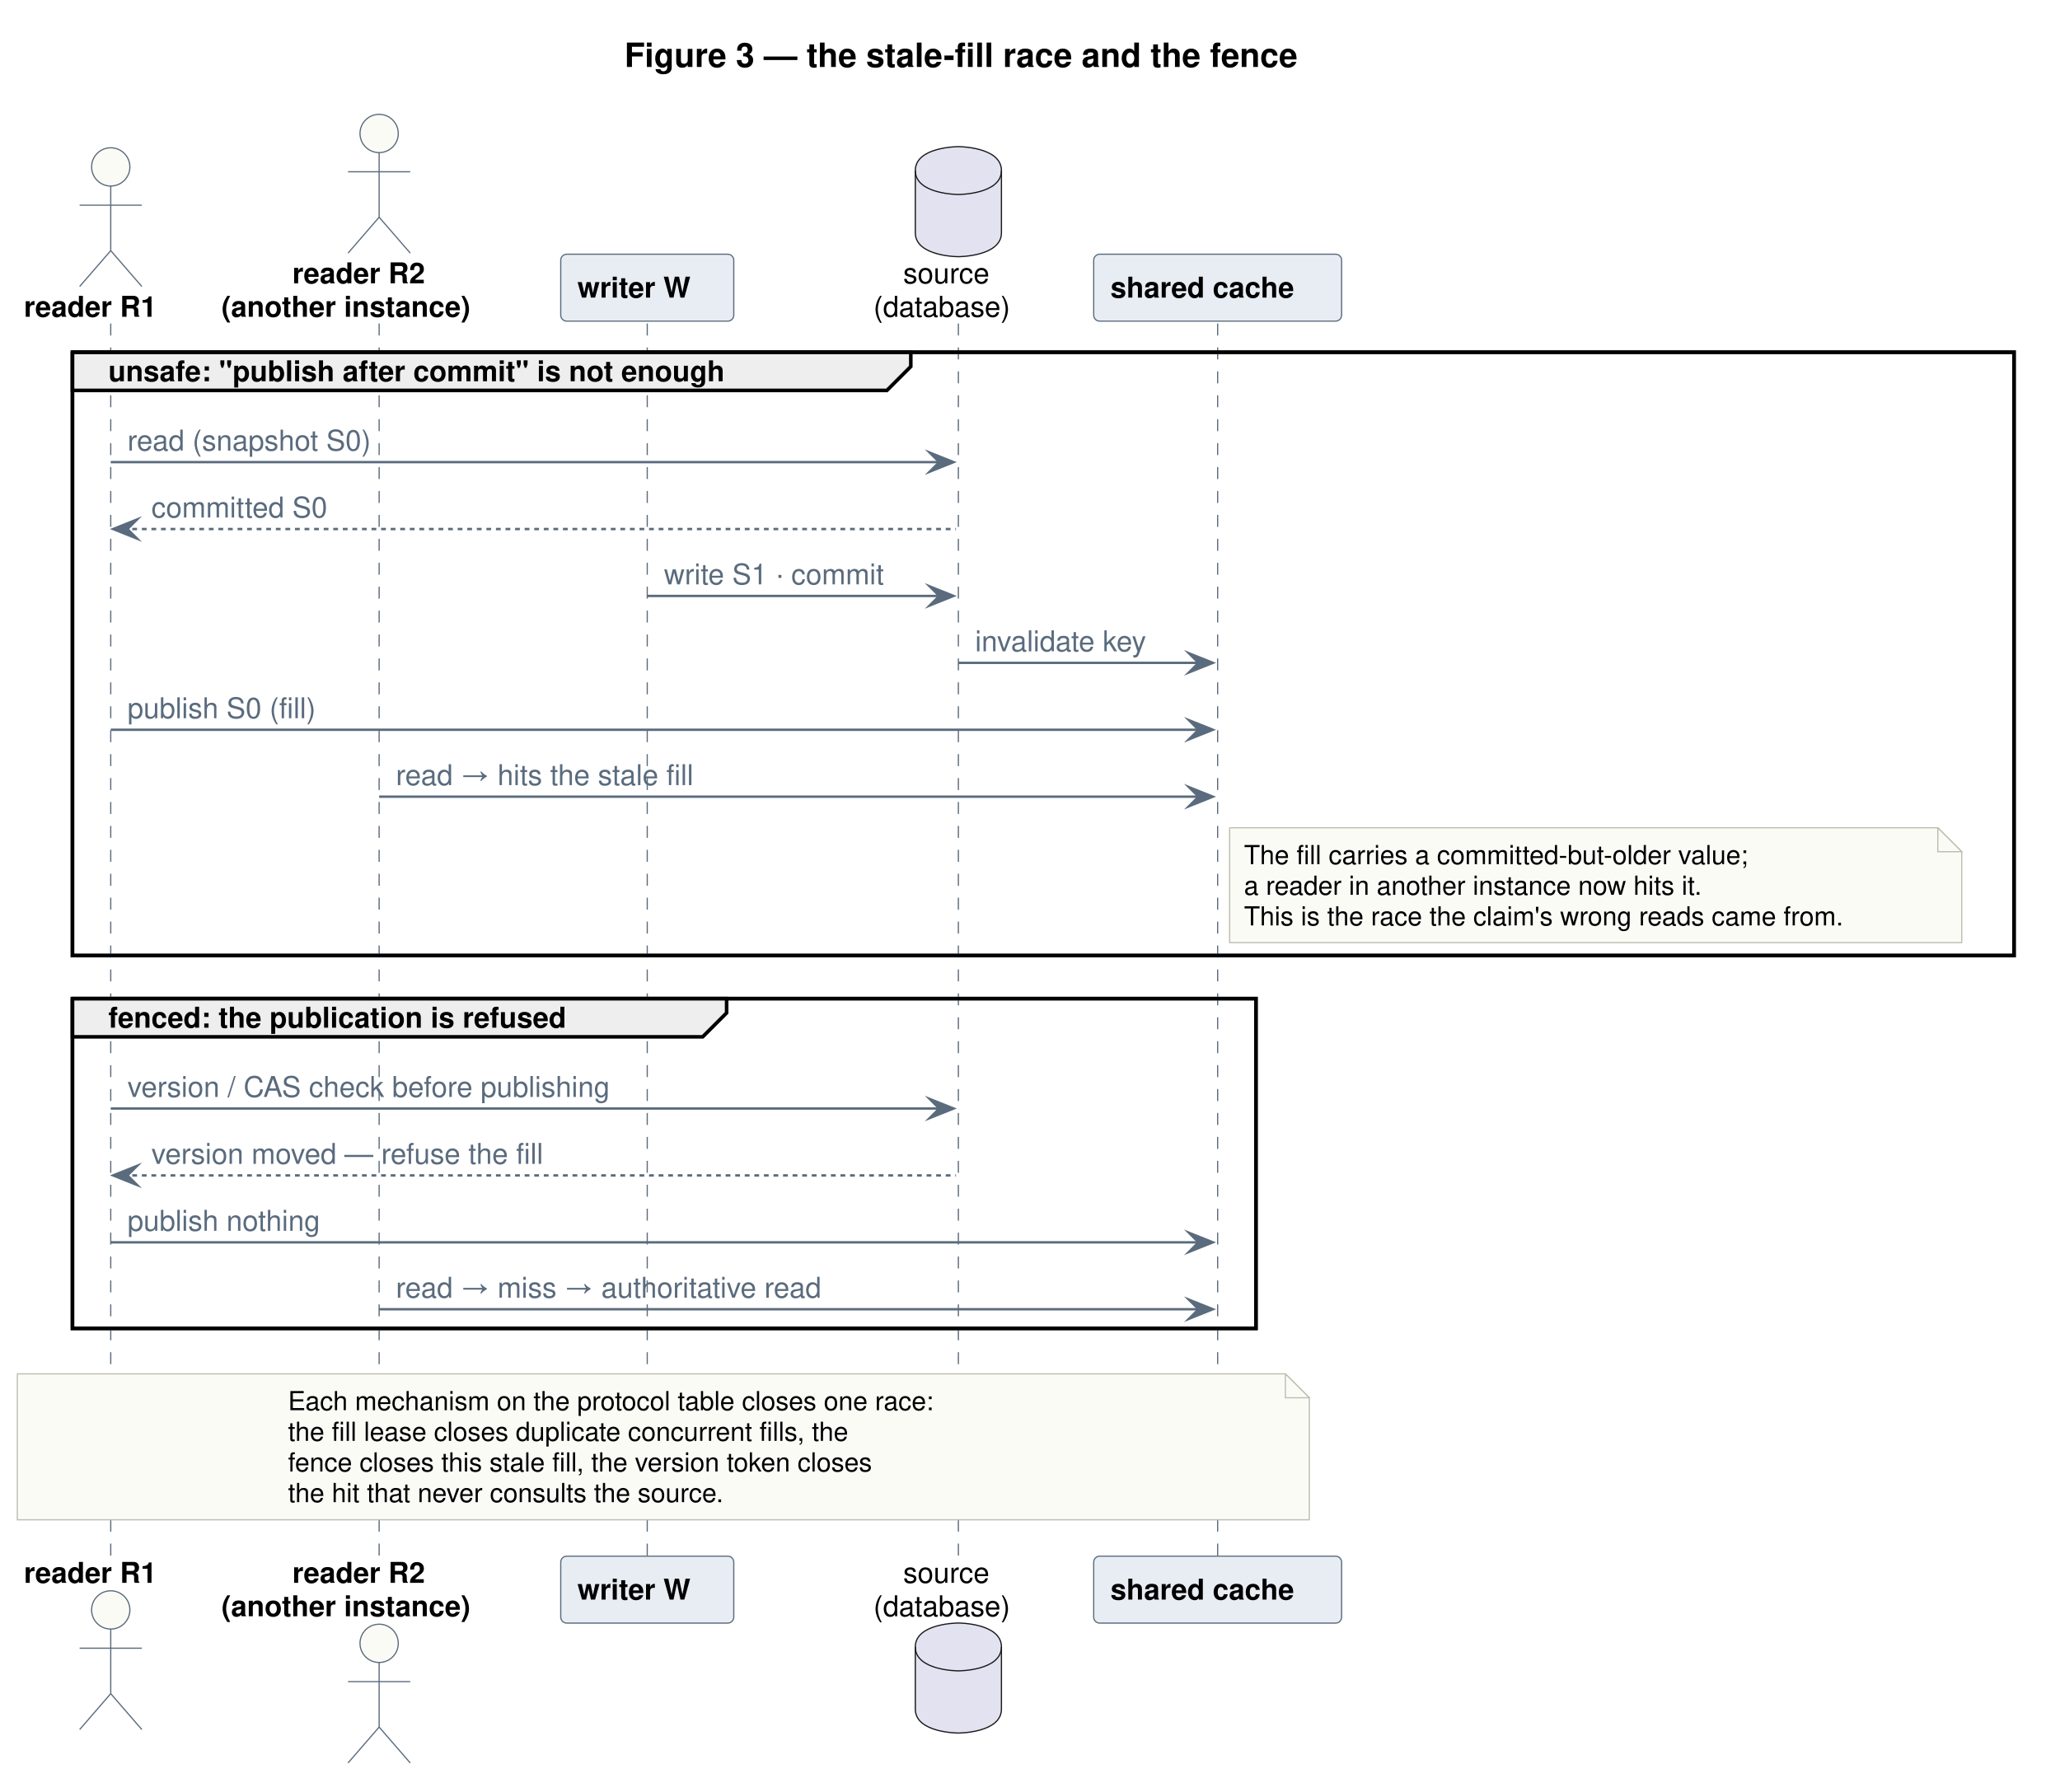
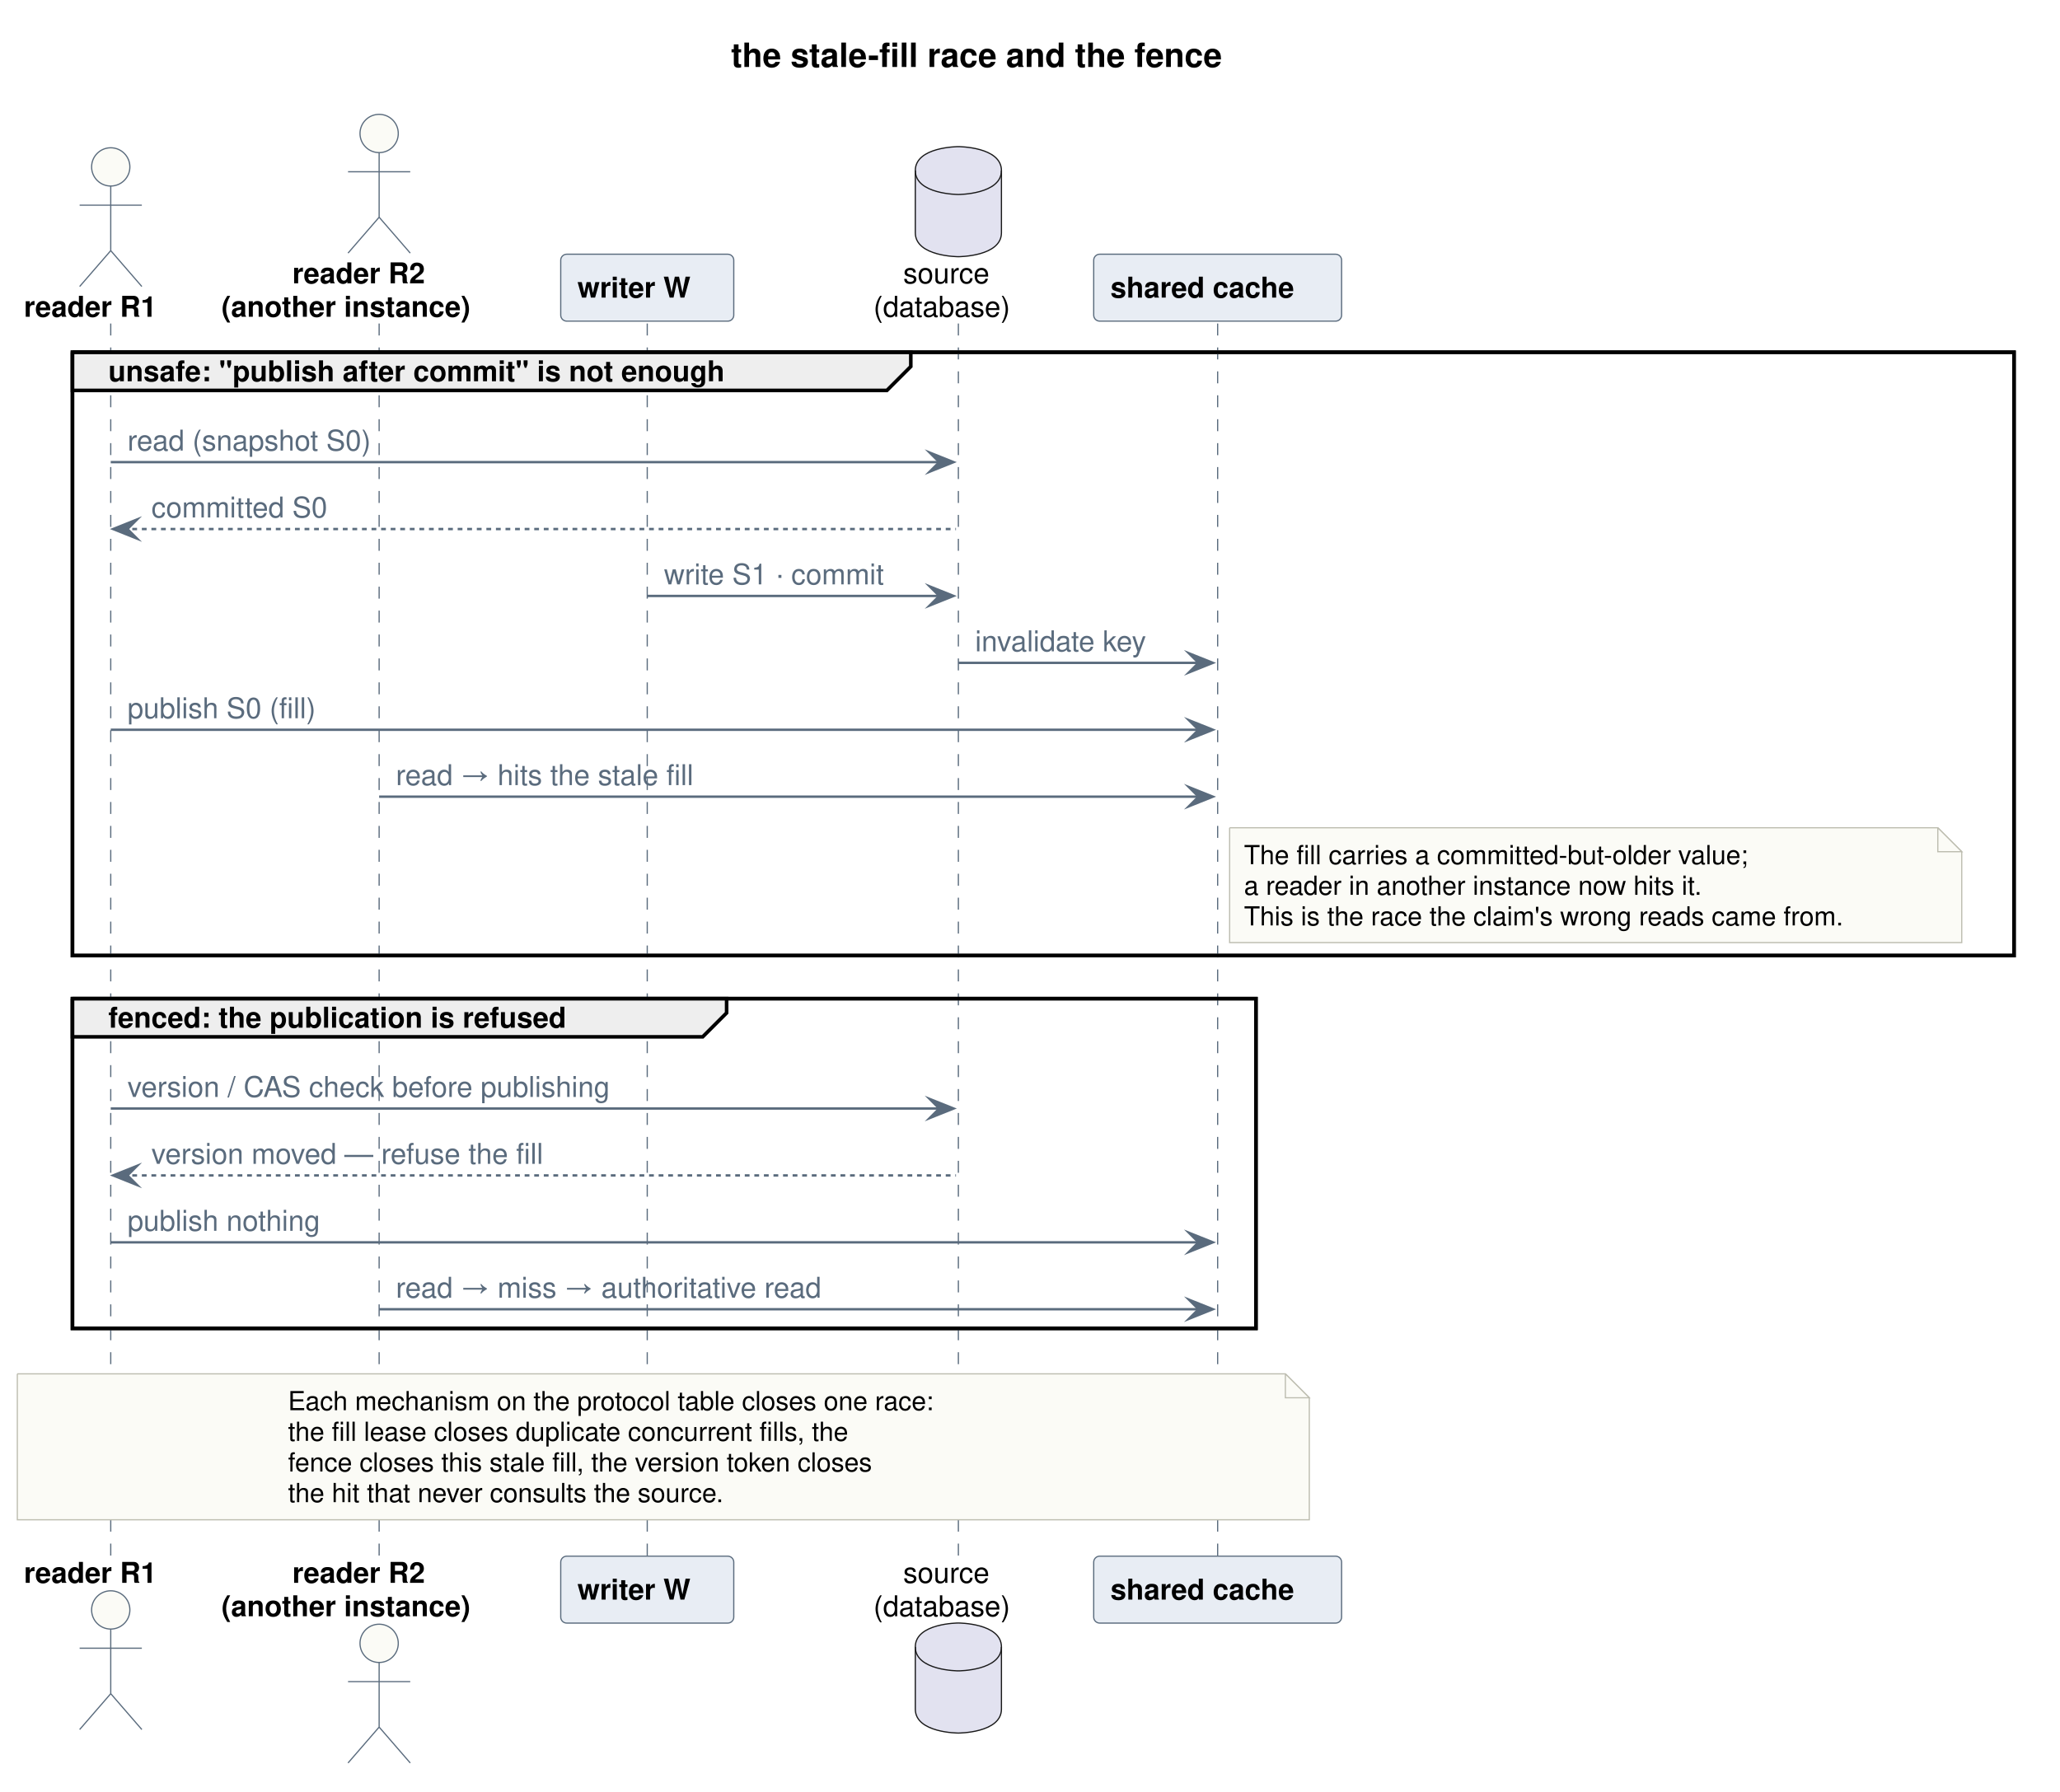
<svg xmlns="http://www.w3.org/2000/svg" version="1.1" data-diagram-type="SEQUENCE" style="width:861px;height:749px;background:#FFFFFF;" width="861px" height="749px" viewBox="0 0 861 749" zoomAndPan="magnify" preserveAspectRatio="none" contentStyleType="text/css">
  <defs />
-   <g font-family="sans-serif" lengthAdjust="spacing">
+   <g font-family="sans-serif">
    <g class="title" data-source-line="7">
-       <text x="260.996" y="27.995" fill="#000" font-size="14" textLength="337.784" font-weight="700" font-family="'Segoe UI, Helvetica, Arial'">Figure 3 — the stale-fill race and the fence</text>
+       <text x="305.552" y="27.995" fill="#000" font-size="14" font-weight="700" font-family="'Segoe UI, Helvetica, Arial'">the stale-fill race and the fence</text>
    </g>
    <rect x="30.284" y="147.234" width="811.492" height="252.195" fill="none" style="stroke:#000;stroke-width:1.5;" />
    <rect x="30.284" y="417.43" width="494.647" height="137.844" fill="none" style="stroke:#000;stroke-width:1.5;" />
    <g>
      <rect x="42.784" y="135.234" width="8" height="515.258" fill="#000" fill-opacity="0" />
      <line x1="46.284" y1="135.234" x2="46.284" y2="650.492" style="stroke:#5A6B7D;stroke-width:0.5;stroke-dasharray:5,5;" />
    </g>
    <g>
      <rect x="154.966" y="135.234" width="8" height="515.258" fill="#000" fill-opacity="0" />
      <line x1="158.466" y1="135.234" x2="158.466" y2="650.492" style="stroke:#5A6B7D;stroke-width:0.5;stroke-dasharray:5,5;" />
    </g>
    <g>
      <rect x="267.025" y="135.234" width="8" height="515.258" fill="#000" fill-opacity="0" />
      <line x1="270.525" y1="135.234" x2="270.525" y2="650.492" style="stroke:#5A6B7D;stroke-width:0.5;stroke-dasharray:5,5;" />
    </g>
    <g>
      <rect x="397.063" y="135.234" width="8" height="515.258" fill="#000" fill-opacity="0" />
      <line x1="400.563" y1="135.234" x2="400.563" y2="650.492" style="stroke:#5A6B7D;stroke-width:0.5;stroke-dasharray:5,5;" />
    </g>
    <g>
      <rect x="505.432" y="135.234" width="8" height="515.258" fill="#000" fill-opacity="0" />
      <line x1="508.932" y1="135.234" x2="508.932" y2="650.492" style="stroke:#5A6B7D;stroke-width:0.5;stroke-dasharray:5,5;" />
    </g>
-     <text x="10" y="132.404" fill="#000" font-size="12" textLength="66.568" font-weight="700" font-family="'Segoe UI, Helvetica, Arial'">reader R1</text>
+     <text x="10" y="132.404" fill="#000" font-size="12" font-weight="700" font-family="'Segoe UI, Helvetica, Arial'">reader R1</text>
    <ellipse cx="46.284" cy="69.766" rx="8" ry="8" fill="#FBFBF6" style="stroke:#5A6B7D;stroke-width:0.5;" />
    <path d="M46.284,77.766 L46.284,104.766 M33.284,85.766 L59.284,85.766 M46.284,104.766 L33.284,119.766 M46.284,104.766 L59.284,119.766" style="stroke:#5A6B7D;stroke-width:0.5;" fill="none" />
-     <text x="122.182" y="118.436" fill="#000" font-size="12" textLength="66.568" font-weight="700" font-family="'Segoe UI, Helvetica, Arial'">reader R2</text>
-     <text x="92.568" y="132.404" fill="#000" font-size="12" textLength="125.795" font-weight="700" font-family="'Segoe UI, Helvetica, Arial'">(another instance)</text>
+     <text x="122.182" y="118.436" fill="#000" font-size="12" font-weight="700" font-family="'Segoe UI, Helvetica, Arial'">reader R2</text>
+     <text x="92.568" y="132.404" fill="#000" font-size="12" font-weight="700" font-family="'Segoe UI, Helvetica, Arial'">(another instance)</text>
    <ellipse cx="158.466" cy="55.797" rx="8" ry="8" fill="#FBFBF6" style="stroke:#5A6B7D;stroke-width:0.5;" />
    <path d="M158.466,63.797 L158.466,90.797 M145.466,71.797 L171.466,71.797 M158.466,90.797 L145.466,105.797 M158.466,90.797 L171.466,105.797" style="stroke:#5A6B7D;stroke-width:0.5;" fill="none" />
    <rect x="234.363" y="106.266" width="72.324" height="27.969" fill="#E8EDF4" style="stroke:#5A6B7D;stroke-width:0.5;" rx="2.5" ry="2.5" />
-     <text x="241.363" y="124.404" fill="#000" font-size="12" textLength="58.324" font-weight="700" font-family="'Segoe UI, Helvetica, Arial'">writer W</text>
-     <text x="377.506" y="118.436" fill="#000" font-size="12" textLength="40.113" font-family="'Segoe UI, Helvetica, Arial'">source</text>
-     <text x="365.063" y="132.404" fill="#000" font-size="12" textLength="64.998" font-family="'Segoe UI, Helvetica, Arial'">(database)</text>
+     <text x="241.363" y="124.404" fill="#000" font-size="12" font-weight="700" font-family="'Segoe UI, Helvetica, Arial'">writer W</text>
+     <text x="377.506" y="118.436" fill="#000" font-size="12" font-family="'Segoe UI, Helvetica, Arial'">source</text>
+     <text x="365.063" y="132.404" fill="#000" font-size="12" font-family="'Segoe UI, Helvetica, Arial'">(database)</text>
    <path d="M382.563,71.297 C382.563,61.297 400.563,61.297 400.563,61.297 C400.563,61.297 418.563,61.297 418.563,71.297 L418.563,97.297 C418.563,107.297 400.563,107.297 400.563,107.297 C400.563,107.297 382.563,107.297 382.563,97.297 L382.563,71.297" style="stroke:#181818;stroke-width:0.5;" fill="#E2E2F0" />
    <path d="M382.563,71.297 C382.563,81.297 400.563,81.297 400.563,81.297 C400.563,81.297 418.563,81.297 418.563,71.297" style="stroke:#181818;stroke-width:0.5;" fill="none" />
    <rect x="457.125" y="106.266" width="103.613" height="27.969" fill="#E8EDF4" style="stroke:#5A6B7D;stroke-width:0.5;" rx="2.5" ry="2.5" />
-     <text x="464.125" y="124.404" fill="#000" font-size="12" textLength="89.613" font-weight="700" font-family="'Segoe UI, Helvetica, Arial'">shared cache</text>
-     <text x="10" y="661.631" fill="#000" font-size="12" textLength="66.568" font-weight="700" font-family="'Segoe UI, Helvetica, Arial'">reader R1</text>
+     <text x="464.125" y="124.404" fill="#000" font-size="12" font-weight="700" font-family="'Segoe UI, Helvetica, Arial'">shared cache</text>
+     <text x="10" y="661.631" fill="#000" font-size="12" font-weight="700" font-family="'Segoe UI, Helvetica, Arial'">reader R1</text>
    <ellipse cx="46.284" cy="672.961" rx="8" ry="8" fill="#FBFBF6" style="stroke:#5A6B7D;stroke-width:0.5;" />
    <path d="M46.284,680.961 L46.284,707.961 M33.284,688.961 L59.284,688.961 M46.284,707.961 L33.284,722.961 M46.284,707.961 L59.284,722.961" style="stroke:#5A6B7D;stroke-width:0.5;" fill="none" />
-     <text x="122.182" y="661.631" fill="#000" font-size="12" textLength="66.568" font-weight="700" font-family="'Segoe UI, Helvetica, Arial'">reader R2</text>
-     <text x="92.568" y="675.6" fill="#000" font-size="12" textLength="125.795" font-weight="700" font-family="'Segoe UI, Helvetica, Arial'">(another instance)</text>
+     <text x="122.182" y="661.631" fill="#000" font-size="12" font-weight="700" font-family="'Segoe UI, Helvetica, Arial'">reader R2</text>
+     <text x="92.568" y="675.6" fill="#000" font-size="12" font-weight="700" font-family="'Segoe UI, Helvetica, Arial'">(another instance)</text>
    <ellipse cx="158.466" cy="686.93" rx="8" ry="8" fill="#FBFBF6" style="stroke:#5A6B7D;stroke-width:0.5;" />
    <path d="M158.466,694.93 L158.466,721.93 M145.466,702.93 L171.466,702.93 M158.466,721.93 L145.466,736.93 M158.466,721.93 L171.466,736.93" style="stroke:#5A6B7D;stroke-width:0.5;" fill="none" />
    <rect x="234.363" y="650.492" width="72.324" height="27.969" fill="#E8EDF4" style="stroke:#5A6B7D;stroke-width:0.5;" rx="2.5" ry="2.5" />
-     <text x="241.363" y="668.631" fill="#000" font-size="12" textLength="58.324" font-weight="700" font-family="'Segoe UI, Helvetica, Arial'">writer W</text>
-     <text x="377.506" y="661.631" fill="#000" font-size="12" textLength="40.113" font-family="'Segoe UI, Helvetica, Arial'">source</text>
-     <text x="365.063" y="675.6" fill="#000" font-size="12" textLength="64.998" font-family="'Segoe UI, Helvetica, Arial'">(database)</text>
+     <text x="241.363" y="668.631" fill="#000" font-size="12" font-weight="700" font-family="'Segoe UI, Helvetica, Arial'">writer W</text>
+     <text x="377.506" y="661.631" fill="#000" font-size="12" font-family="'Segoe UI, Helvetica, Arial'">source</text>
+     <text x="365.063" y="675.6" fill="#000" font-size="12" font-family="'Segoe UI, Helvetica, Arial'">(database)</text>
    <path d="M382.563,688.43 C382.563,678.43 400.563,678.43 400.563,678.43 C400.563,678.43 418.563,678.43 418.563,688.43 L418.563,714.43 C418.563,724.43 400.563,724.43 400.563,724.43 C400.563,724.43 382.563,724.43 382.563,714.43 L382.563,688.43" style="stroke:#181818;stroke-width:0.5;" fill="#E2E2F0" />
    <path d="M382.563,688.43 C382.563,698.43 400.563,698.43 400.563,698.43 C400.563,698.43 418.563,698.43 418.563,688.43" style="stroke:#181818;stroke-width:0.5;" fill="none" />
    <rect x="457.125" y="650.492" width="103.613" height="27.969" fill="#E8EDF4" style="stroke:#5A6B7D;stroke-width:0.5;" rx="2.5" ry="2.5" />
-     <text x="464.125" y="668.631" fill="#000" font-size="12" textLength="89.613" font-weight="700" font-family="'Segoe UI, Helvetica, Arial'">shared cache</text>
+     <text x="464.125" y="668.631" fill="#000" font-size="12" font-weight="700" font-family="'Segoe UI, Helvetica, Arial'">shared cache</text>
    <path d="M30.284,147.234 L380.681,147.234 L380.681,153.203 L370.681,163.203 L30.284,163.203 L30.284,147.234" style="stroke:#000;stroke-width:1.5;" fill="#EEE" />
    <rect x="30.284" y="147.234" width="811.492" height="252.195" fill="none" style="stroke:#000;stroke-width:1.5;" />
-     <text x="45.284" y="159.373" fill="#000" font-size="12" textLength="305.396" font-weight="700" font-family="'Segoe UI, Helvetica, Arial'">unsafe: "publish after commit" is not enough</text>
+     <text x="45.284" y="159.373" fill="#000" font-size="12" font-weight="700" font-family="'Segoe UI, Helvetica, Arial'">unsafe: "publish after commit" is not enough</text>
    <polygon points="388.563,189.172,398.563,193.172,388.563,197.172,392.563,193.172" fill="#5A6B7D" style="stroke:#5A6B7D;stroke-width:1;stroke-linejoin:miter;stroke-miterlimit:10;" />
    <line x1="46.284" y1="193.172" x2="394.563" y2="193.172" style="stroke:#5A6B7D;stroke-width:1;" />
-     <text x="53.284" y="188.342" fill="#5A6B7D" font-size="12" textLength="114.264" font-family="'Segoe UI, Helvetica, Arial'">read (snapshot S0)</text>
+     <text x="53.284" y="188.342" fill="#5A6B7D" font-size="12" font-family="'Segoe UI, Helvetica, Arial'">read (snapshot S0)</text>
    <polygon points="57.284,217.141,47.284,221.141,57.284,225.141,53.284,221.141" fill="#5A6B7D" style="stroke:#5A6B7D;stroke-width:1;stroke-linejoin:miter;stroke-miterlimit:10;" />
    <line x1="51.284" y1="221.141" x2="399.563" y2="221.141" style="stroke:#5A6B7D;stroke-width:1;stroke-dasharray:2,2;" />
-     <text x="63.284" y="216.311" fill="#5A6B7D" font-size="12" textLength="84.129" font-family="'Segoe UI, Helvetica, Arial'">committed S0</text>
+     <text x="63.284" y="216.311" fill="#5A6B7D" font-size="12" font-family="'Segoe UI, Helvetica, Arial'">committed S0</text>
    <polygon points="388.563,245.109,398.563,249.109,388.563,253.109,392.563,249.109" fill="#5A6B7D" style="stroke:#5A6B7D;stroke-width:1;stroke-linejoin:miter;stroke-miterlimit:10;" />
    <line x1="270.525" y1="249.109" x2="394.563" y2="249.109" style="stroke:#5A6B7D;stroke-width:1;" />
-     <text x="277.525" y="244.279" fill="#5A6B7D" font-size="12" textLength="106.037" font-family="'Segoe UI, Helvetica, Arial'">write S1 · commit</text>
+     <text x="277.525" y="244.279" fill="#5A6B7D" font-size="12" font-family="'Segoe UI, Helvetica, Arial'">write S1 · commit</text>
    <polygon points="496.932,273.078,506.932,277.078,496.932,281.078,500.932,277.078" fill="#5A6B7D" style="stroke:#5A6B7D;stroke-width:1;stroke-linejoin:miter;stroke-miterlimit:10;" />
    <line x1="400.563" y1="277.078" x2="502.932" y2="277.078" style="stroke:#5A6B7D;stroke-width:1;" />
-     <text x="407.563" y="272.248" fill="#5A6B7D" font-size="12" textLength="84.369" font-family="'Segoe UI, Helvetica, Arial'">invalidate key</text>
+     <text x="407.563" y="272.248" fill="#5A6B7D" font-size="12" font-family="'Segoe UI, Helvetica, Arial'">invalidate key</text>
    <polygon points="496.932,301.047,506.932,305.047,496.932,309.047,500.932,305.047" fill="#5A6B7D" style="stroke:#5A6B7D;stroke-width:1;stroke-linejoin:miter;stroke-miterlimit:10;" />
    <line x1="46.284" y1="305.047" x2="502.932" y2="305.047" style="stroke:#5A6B7D;stroke-width:1;" />
-     <text x="53.284" y="300.217" fill="#5A6B7D" font-size="12" textLength="89.836" font-family="'Segoe UI, Helvetica, Arial'">publish S0 (fill)</text>
+     <text x="53.284" y="300.217" fill="#5A6B7D" font-size="12" font-family="'Segoe UI, Helvetica, Arial'">publish S0 (fill)</text>
    <polygon points="496.932,329.016,506.932,333.016,496.932,337.016,500.932,333.016" fill="#5A6B7D" style="stroke:#5A6B7D;stroke-width:1;stroke-linejoin:miter;stroke-miterlimit:10;" />
    <line x1="158.466" y1="333.016" x2="502.932" y2="333.016" style="stroke:#5A6B7D;stroke-width:1;" />
-     <text x="165.466" y="328.186" fill="#5A6B7D" font-size="12" textLength="141.258" font-family="'Segoe UI, Helvetica, Arial'">read → hits the stale fill</text>
+     <text x="165.466" y="328.186" fill="#5A6B7D" font-size="12" font-family="'Segoe UI, Helvetica, Arial'">read → hits the stale fill</text>
    <path d="M513.932,346.016 L513.932,394.016 L819.932,394.016 L819.932,356.016 L809.932,346.016 L513.932,346.016" style="stroke:#BDBDB0;stroke-width:0.5;" fill="#FBFBF6" />
    <path d="M809.932,346.016 L809.932,356.016 L819.932,356.016 L809.932,346.016" style="stroke:#BDBDB0;stroke-width:0.5;" fill="#FBFBF6" />
-     <text x="519.932" y="361.226" fill="#000" font-size="11" textLength="242.768" font-family="'Segoe UI, Helvetica, Arial'">The fill carries a committed-but-older value;</text>
-     <text x="519.932" y="374.031" fill="#000" font-size="11" textLength="220.8" font-family="'Segoe UI, Helvetica, Arial'">a reader in another instance now hits it.</text>
-     <text x="519.932" y="386.835" fill="#000" font-size="11" textLength="285.844" font-family="'Segoe UI, Helvetica, Arial'">This is the race the claim's wrong reads came from.</text>
+     <text x="519.932" y="361.226" fill="#000" font-size="11" font-family="'Segoe UI, Helvetica, Arial'">The fill carries a committed-but-older value;</text>
+     <text x="519.932" y="374.031" fill="#000" font-size="11" font-family="'Segoe UI, Helvetica, Arial'">a reader in another instance now hits it.</text>
+     <text x="519.932" y="386.835" fill="#000" font-size="11" font-family="'Segoe UI, Helvetica, Arial'">This is the race the claim's wrong reads came from.</text>
    <path d="M30.284,417.43 L303.7,417.43 L303.7,423.398 L293.7,433.398 L30.284,433.398 L30.284,417.43" style="stroke:#000;stroke-width:1.5;" fill="#EEE" />
    <rect x="30.284" y="417.43" width="494.647" height="137.844" fill="none" style="stroke:#000;stroke-width:1.5;" />
-     <text x="45.284" y="429.568" fill="#000" font-size="12" textLength="228.416" font-weight="700" font-family="'Segoe UI, Helvetica, Arial'">fenced: the publication is refused</text>
+     <text x="45.284" y="429.568" fill="#000" font-size="12" font-weight="700" font-family="'Segoe UI, Helvetica, Arial'">fenced: the publication is refused</text>
    <polygon points="388.563,459.367,398.563,463.367,388.563,467.367,392.563,463.367" fill="#5A6B7D" style="stroke:#5A6B7D;stroke-width:1;stroke-linejoin:miter;stroke-miterlimit:10;" />
    <line x1="46.284" y1="463.367" x2="394.563" y2="463.367" style="stroke:#5A6B7D;stroke-width:1;" />
-     <text x="53.284" y="458.537" fill="#5A6B7D" font-size="12" textLength="227.209" font-family="'Segoe UI, Helvetica, Arial'">version / CAS check before publishing</text>
+     <text x="53.284" y="458.537" fill="#5A6B7D" font-size="12" font-family="'Segoe UI, Helvetica, Arial'">version / CAS check before publishing</text>
    <polygon points="57.284,487.336,47.284,491.336,57.284,495.336,53.284,491.336" fill="#5A6B7D" style="stroke:#5A6B7D;stroke-width:1;stroke-linejoin:miter;stroke-miterlimit:10;" />
    <line x1="51.284" y1="491.336" x2="399.563" y2="491.336" style="stroke:#5A6B7D;stroke-width:1;stroke-dasharray:2,2;" />
-     <text x="63.284" y="486.506" fill="#5A6B7D" font-size="12" textLength="187.857" font-family="'Segoe UI, Helvetica, Arial'">version moved — refuse the fill</text>
+     <text x="63.284" y="486.506" fill="#5A6B7D" font-size="12" font-family="'Segoe UI, Helvetica, Arial'">version moved — refuse the fill</text>
    <polygon points="496.932,515.305,506.932,519.305,496.932,523.305,500.932,519.305" fill="#5A6B7D" style="stroke:#5A6B7D;stroke-width:1;stroke-linejoin:miter;stroke-miterlimit:10;" />
    <line x1="46.284" y1="519.305" x2="502.932" y2="519.305" style="stroke:#5A6B7D;stroke-width:1;" />
-     <text x="53.284" y="514.475" fill="#5A6B7D" font-size="12" textLength="92.994" font-family="'Segoe UI, Helvetica, Arial'">publish nothing</text>
+     <text x="53.284" y="514.475" fill="#5A6B7D" font-size="12" font-family="'Segoe UI, Helvetica, Arial'">publish nothing</text>
    <polygon points="496.932,543.273,506.932,547.273,496.932,551.273,500.932,547.273" fill="#5A6B7D" style="stroke:#5A6B7D;stroke-width:1;stroke-linejoin:miter;stroke-miterlimit:10;" />
    <line x1="158.466" y1="547.273" x2="502.932" y2="547.273" style="stroke:#5A6B7D;stroke-width:1;" />
-     <text x="165.466" y="542.443" fill="#5A6B7D" font-size="12" textLength="198.744" font-family="'Segoe UI, Helvetica, Arial'">read → miss → authoritative read</text>
+     <text x="165.466" y="542.443" fill="#5A6B7D" font-size="12" font-family="'Segoe UI, Helvetica, Arial'">read → miss → authoritative read</text>
    <path d="M7.239,574.273 L7.239,635.273 L547.239,635.273 L547.239,584.273 L537.239,574.273 L7.239,574.273" style="stroke:#BDBDB0;stroke-width:0.5;" fill="#FBFBF6" />
    <path d="M537.239,574.273 L537.239,584.273 L547.239,584.273 L537.239,574.273" style="stroke:#BDBDB0;stroke-width:0.5;" fill="#FBFBF6" />
-     <text x="120.386" y="589.484" fill="#000" font-size="11" textLength="305.443" font-family="'Segoe UI, Helvetica, Arial'">Each mechanism on the protocol table closes one race:</text>
-     <text x="120.386" y="602.289" fill="#000" font-size="11" textLength="269.801" font-family="'Segoe UI, Helvetica, Arial'">the fill lease closes duplicate concurrent fills, the</text>
-     <text x="120.386" y="615.093" fill="#000" font-size="11" textLength="279.238" font-family="'Segoe UI, Helvetica, Arial'">fence closes this stale fill, the version token closes</text>
-     <text x="120.386" y="627.898" fill="#000" font-size="11" textLength="211.122" font-family="'Segoe UI, Helvetica, Arial'">the hit that never consults the source.</text>
+     <text x="120.386" y="589.484" fill="#000" font-size="11" font-family="'Segoe UI, Helvetica, Arial'">Each mechanism on the protocol table closes one race:</text>
+     <text x="120.386" y="602.289" fill="#000" font-size="11" font-family="'Segoe UI, Helvetica, Arial'">the fill lease closes duplicate concurrent fills, the</text>
+     <text x="120.386" y="615.093" fill="#000" font-size="11" font-family="'Segoe UI, Helvetica, Arial'">fence closes this stale fill, the version token closes</text>
+     <text x="120.386" y="627.898" fill="#000" font-size="11" font-family="'Segoe UI, Helvetica, Arial'">the hit that never consults the source.</text>
  </g>
</svg>
